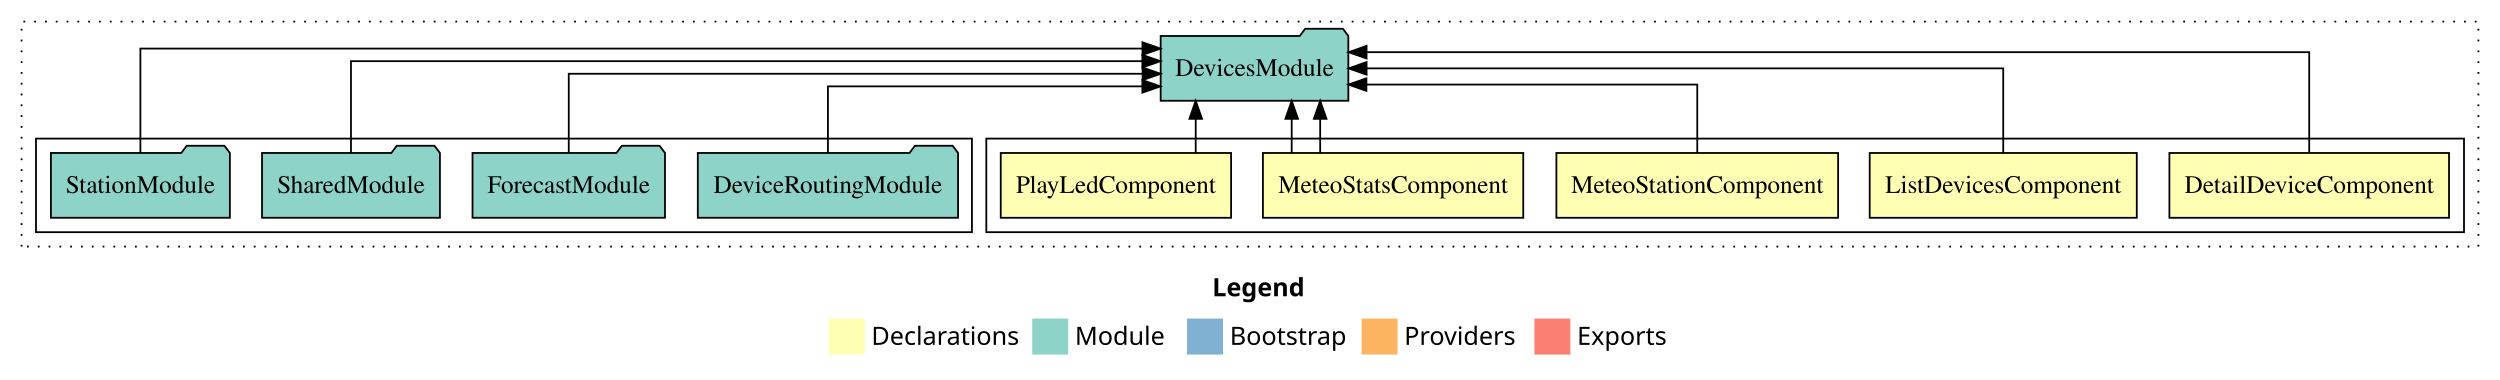
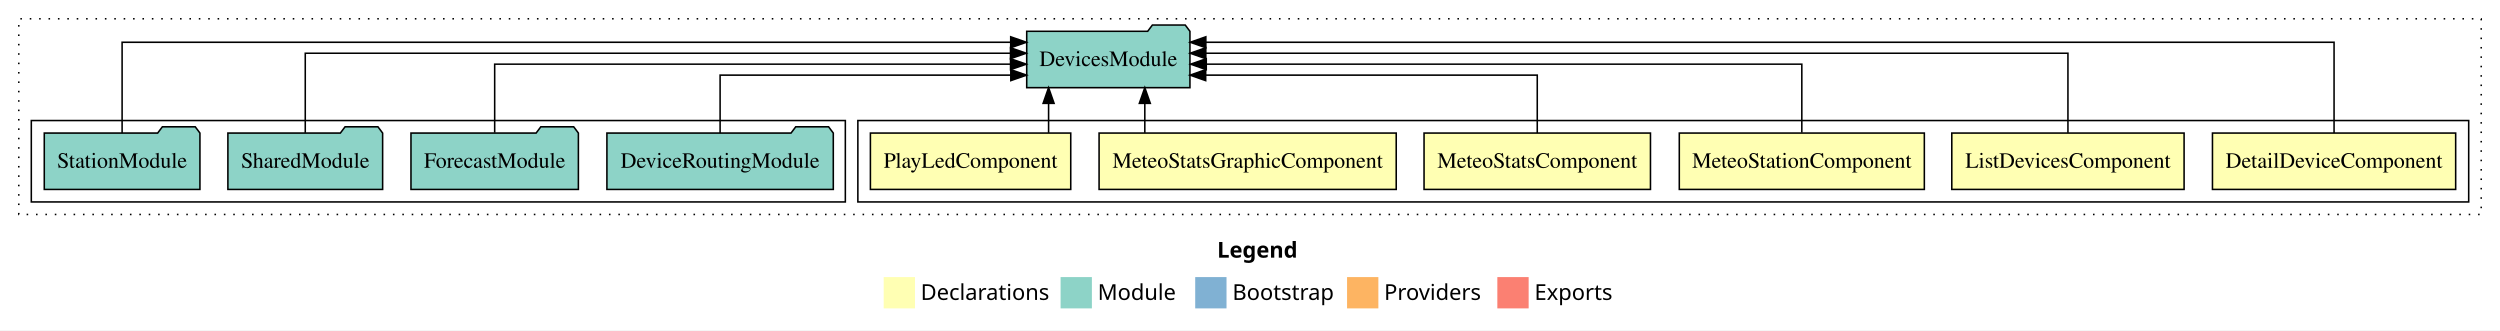
- <svg xmlns="http://www.w3.org/2000/svg" width="1389pt" height="211pt" viewBox="0.00 0.00 1389.00 211.00">
+ <svg xmlns="http://www.w3.org/2000/svg" width="1597pt" height="211pt" viewBox="0.00 0.00 1597.00 211.00">
  <g id="graph0" class="graph" transform="scale(1 1) rotate(0) translate(4 207)">
-     <polygon fill="#ffffff" stroke="transparent" points="-4,4 -4,-207 1385,-207 1385,4 -4,4" />
-     <text text-anchor="start" x="669.509" y="-42.4" font-family="sans-serif" font-weight="bold" font-size="14.00" fill="#000000">Legend</text>
-     <polygon fill="#ffffb3" stroke="transparent" points="456.5,-10 456.5,-30 476.5,-30 476.5,-10 456.5,-10" />
-     <text text-anchor="start" x="480.129" y="-15.4" font-family="sans-serif" font-size="14.00" fill="#000000">  Declarations</text>
-     <polygon fill="#8dd3c7" stroke="transparent" points="569.5,-10 569.5,-30 589.5,-30 589.5,-10 569.5,-10" />
-     <text text-anchor="start" x="593.225" y="-15.4" font-family="sans-serif" font-size="14.00" fill="#000000">  Module</text>
-     <polygon fill="#80b1d3" stroke="transparent" points="655.5,-10 655.5,-30 675.5,-30 675.5,-10 655.5,-10" />
-     <text text-anchor="start" x="679.281" y="-15.4" font-family="sans-serif" font-size="14.00" fill="#000000">  Bootstrap</text>
-     <polygon fill="#fdb462" stroke="transparent" points="752.5,-10 752.5,-30 772.5,-30 772.5,-10 752.5,-10" />
-     <text text-anchor="start" x="776.173" y="-15.4" font-family="sans-serif" font-size="14.00" fill="#000000">  Providers</text>
-     <polygon fill="#fb8072" stroke="transparent" points="848.5,-10 848.5,-30 868.5,-30 868.5,-10 848.5,-10" />
-     <text text-anchor="start" x="872.226" y="-15.4" font-family="sans-serif" font-size="14.00" fill="#000000">  Exports</text>
+     <polygon fill="#ffffff" stroke="transparent" points="-4,4 -4,-207 1593,-207 1593,4 -4,4" />
+     <text text-anchor="start" x="773.509" y="-42.4" font-family="sans-serif" font-weight="bold" font-size="14.00" fill="#000000">Legend</text>
+     <polygon fill="#ffffb3" stroke="transparent" points="560.5,-10 560.5,-30 580.5,-30 580.5,-10 560.5,-10" />
+     <text text-anchor="start" x="584.129" y="-15.4" font-family="sans-serif" font-size="14.00" fill="#000000">  Declarations</text>
+     <polygon fill="#8dd3c7" stroke="transparent" points="673.5,-10 673.5,-30 693.5,-30 693.5,-10 673.5,-10" />
+     <text text-anchor="start" x="697.225" y="-15.4" font-family="sans-serif" font-size="14.00" fill="#000000">  Module</text>
+     <polygon fill="#80b1d3" stroke="transparent" points="759.5,-10 759.5,-30 779.5,-30 779.5,-10 759.5,-10" />
+     <text text-anchor="start" x="783.281" y="-15.4" font-family="sans-serif" font-size="14.00" fill="#000000">  Bootstrap</text>
+     <polygon fill="#fdb462" stroke="transparent" points="856.5,-10 856.5,-30 876.5,-30 876.5,-10 856.5,-10" />
+     <text text-anchor="start" x="880.173" y="-15.4" font-family="sans-serif" font-size="14.00" fill="#000000">  Providers</text>
+     <polygon fill="#fb8072" stroke="transparent" points="952.5,-10 952.5,-30 972.5,-30 972.5,-10 952.5,-10" />
+     <text text-anchor="start" x="976.226" y="-15.4" font-family="sans-serif" font-size="14.00" fill="#000000">  Exports</text>
    <g id="clust1" class="cluster">
-       <polygon fill="none" stroke="#000000" stroke-dasharray="1,5" points="8,-70 8,-195 1373,-195 1373,-70 8,-70" />
+       <polygon fill="none" stroke="#000000" stroke-dasharray="1,5" points="8,-70 8,-195 1581,-195 1581,-70 8,-70" />
    </g>
    <g id="clust2" class="cluster">
-       <polygon fill="none" stroke="#000000" points="544,-78 544,-130 1365,-130 1365,-78 544,-78" />
+       <polygon fill="none" stroke="#000000" points="544,-78 544,-130 1573,-130 1573,-78 544,-78" />
    </g>
-     <g id="clust8" class="cluster">
+     <g id="clust9" class="cluster">
      <polygon fill="none" stroke="#000000" points="16,-78 16,-130 536,-130 536,-78 16,-78" />
    </g>
    <g id="node1" class="node">
-       <polygon fill="#ffffb3" stroke="#000000" points="1356.681,-122 1201.319,-122 1201.319,-86 1356.681,-86 1356.681,-122" />
-       <text text-anchor="middle" x="1279" y="-99.8" font-family="Times,serif" font-size="14.00" fill="#000000">DetailDeviceComponent</text>
+       <polygon fill="#ffffb3" stroke="#000000" points="1564.681,-122 1409.319,-122 1409.319,-86 1564.681,-86 1564.681,-122" />
+       <text text-anchor="middle" x="1487" y="-99.8" font-family="Times,serif" font-size="14.00" fill="#000000">DetailDeviceComponent</text>
+     </g>
+     <g id="node7" class="node">
+       <polygon fill="#8dd3c7" stroke="#000000" points="756.136,-187 753.136,-191 732.136,-191 729.136,-187 651.864,-187 651.864,-151 756.136,-151 756.136,-187" />
+       <text text-anchor="middle" x="704" y="-164.8" font-family="Times,serif" font-size="14.00" fill="#000000">DevicesModule</text>
+     </g>
+     <g id="edge1" class="edge">
+       <path fill="none" stroke="#000000" d="M1487,-122.011C1487,-144.485 1487,-180 1487,-180 1487,-180 766.286,-180 766.286,-180" />
+       <polygon fill="#000000" stroke="#000000" points="766.286,-176.5 756.286,-180 766.285,-183.5 766.286,-176.5" />
+     </g>
+     <g id="node2" class="node">
+       <polygon fill="#ffffb3" stroke="#000000" points="1391.197,-122 1242.803,-122 1242.803,-86 1391.197,-86 1391.197,-122" />
+       <text text-anchor="middle" x="1317" y="-99.8" font-family="Times,serif" font-size="14.00" fill="#000000">ListDevicesComponent</text>
+     </g>
+     <g id="edge2" class="edge">
+       <path fill="none" stroke="#000000" d="M1317,-122.129C1317,-142.572 1317,-173 1317,-173 1317,-173 766.264,-173 766.264,-173" />
+       <polygon fill="#000000" stroke="#000000" points="766.264,-169.5 756.264,-173 766.264,-176.5 766.264,-169.5" />
+     </g>
+     <g id="node3" class="node">
+       <polygon fill="#ffffb3" stroke="#000000" points="1225.266,-122 1068.734,-122 1068.734,-86 1225.266,-86 1225.266,-122" />
+       <text text-anchor="middle" x="1147" y="-99.8" font-family="Times,serif" font-size="14.00" fill="#000000">MeteoStationComponent</text>
+     </g>
+     <g id="edge3" class="edge">
+       <path fill="none" stroke="#000000" d="M1147,-122.267C1147,-140.555 1147,-166 1147,-166 1147,-166 766.558,-166 766.558,-166" />
+       <polygon fill="#000000" stroke="#000000" points="766.558,-162.5 756.558,-166 766.558,-169.5 766.558,-162.5" />
+     </g>
+     <g id="node4" class="node">
+       <polygon fill="#ffffb3" stroke="#000000" points="1050.32,-122 905.68,-122 905.68,-86 1050.32,-86 1050.32,-122" />
+       <text text-anchor="middle" x="978" y="-99.8" font-family="Times,serif" font-size="14.00" fill="#000000">MeteoStatsComponent</text>
+     </g>
+     <g id="edge4" class="edge">
+       <path fill="none" stroke="#000000" d="M978,-122.009C978,-138.049 978,-159 978,-159 978,-159 766.182,-159 766.182,-159" />
+       <polygon fill="#000000" stroke="#000000" points="766.182,-155.5 756.182,-159 766.182,-162.5 766.182,-155.5" />
+     </g>
+     <g id="node5" class="node">
+       <polygon fill="#ffffb3" stroke="#000000" points="887.907,-122 698.093,-122 698.093,-86 887.907,-86 887.907,-122" />
+       <text text-anchor="middle" x="793" y="-99.8" font-family="Times,serif" font-size="14.00" fill="#000000">MeteoStatsGraphicComponent</text>
+     </g>
+     <g id="edge5" class="edge">
+       <path fill="none" stroke="#000000" d="M727.307,-122.106C727.307,-122.106 727.307,-140.991 727.307,-140.991" />
+       <polygon fill="#000000" stroke="#000000" points="723.807,-140.991 727.307,-150.991 730.807,-140.991 723.807,-140.991" />
    </g>
    <g id="node6" class="node">
-       <polygon fill="#8dd3c7" stroke="#000000" points="745.136,-187 742.136,-191 721.136,-191 718.136,-187 640.864,-187 640.864,-151 745.136,-151 745.136,-187" />
-       <text text-anchor="middle" x="693" y="-164.8" font-family="Times,serif" font-size="14.00" fill="#000000">DevicesModule</text>
-     </g>
-     <g id="edge1" class="edge">
-       <path fill="none" stroke="#000000" d="M1279,-122.292C1279,-144.206 1279,-178 1279,-178 1279,-178 755.261,-178 755.261,-178" />
-       <polygon fill="#000000" stroke="#000000" points="755.261,-174.5 745.261,-178 755.261,-181.5 755.261,-174.5" />
-     </g>
-     <g id="node2" class="node">
-       <polygon fill="#ffffb3" stroke="#000000" points="1183.197,-122 1034.803,-122 1034.803,-86 1183.197,-86 1183.197,-122" />
-       <text text-anchor="middle" x="1109" y="-99.8" font-family="Times,serif" font-size="14.00" fill="#000000">ListDevicesComponent</text>
-     </g>
-     <g id="edge2" class="edge">
-       <path fill="none" stroke="#000000" d="M1109,-122.106C1109,-141.339 1109,-169 1109,-169 1109,-169 755.265,-169 755.265,-169" />
-       <polygon fill="#000000" stroke="#000000" points="755.265,-165.5 745.265,-169 755.265,-172.5 755.265,-165.5" />
-     </g>
-     <g id="node3" class="node">
-       <polygon fill="#ffffb3" stroke="#000000" points="1017.266,-122 860.734,-122 860.734,-86 1017.266,-86 1017.266,-122" />
-       <text text-anchor="middle" x="939" y="-99.8" font-family="Times,serif" font-size="14.00" fill="#000000">MeteoStationComponent</text>
-     </g>
-     <g id="edge3" class="edge">
-       <path fill="none" stroke="#000000" d="M939,-122.027C939,-138.398 939,-160 939,-160 939,-160 755.17,-160 755.17,-160" />
-       <polygon fill="#000000" stroke="#000000" points="755.17,-156.5 745.17,-160 755.17,-163.5 755.17,-156.5" />
-     </g>
-     <g id="node4" class="node">
-       <polygon fill="#ffffb3" stroke="#000000" points="842.32,-122 697.68,-122 697.68,-86 842.32,-86 842.32,-122" />
-       <text text-anchor="middle" x="770" y="-99.8" font-family="Times,serif" font-size="14.00" fill="#000000">MeteoStatsComponent</text>
-     </g>
-     <g id="edge4" class="edge">
-       <path fill="none" stroke="#000000" d="M729.492,-122.106C729.492,-122.106 729.492,-140.991 729.492,-140.991" />
-       <polygon fill="#000000" stroke="#000000" points="725.992,-140.991 729.492,-150.991 732.992,-140.991 725.992,-140.991" />
-     </g>
-     <g id="edge5" class="edge">
-       <path fill="none" stroke="#000000" d="M713.666,-122.106C713.666,-122.106 713.666,-140.991 713.666,-140.991" />
-       <polygon fill="#000000" stroke="#000000" points="710.166,-140.991 713.666,-150.991 717.166,-140.991 710.166,-140.991" />
-     </g>
-     <g id="node5" class="node">
      <polygon fill="#ffffb3" stroke="#000000" points="679.987,-122 552.013,-122 552.013,-86 679.987,-86 679.987,-122" />
      <text text-anchor="middle" x="616" y="-99.8" font-family="Times,serif" font-size="14.00" fill="#000000">PlayLedComponent</text>
    </g>
    <g id="edge6" class="edge">
-       <path fill="none" stroke="#000000" d="M660.338,-122.106C660.338,-122.106 660.338,-140.991 660.338,-140.991" />
-       <polygon fill="#000000" stroke="#000000" points="656.838,-140.991 660.338,-150.991 663.838,-140.991 656.838,-140.991" />
+       <path fill="none" stroke="#000000" d="M665.838,-122.106C665.838,-122.106 665.838,-140.991 665.838,-140.991" />
+       <polygon fill="#000000" stroke="#000000" points="662.338,-140.991 665.838,-150.991 669.338,-140.991 662.338,-140.991" />
    </g>
-     <g id="node7" class="node">
+     <g id="node8" class="node">
      <polygon fill="#8dd3c7" stroke="#000000" points="528.309,-122 525.309,-126 504.309,-126 501.309,-122 383.691,-122 383.691,-86 528.309,-86 528.309,-122" />
      <text text-anchor="middle" x="456" y="-99.8" font-family="Times,serif" font-size="14.00" fill="#000000">DeviceRoutingModule</text>
    </g>
    <g id="edge7" class="edge">
-       <path fill="none" stroke="#000000" d="M456,-122.009C456,-138.049 456,-159 456,-159 456,-159 630.696,-159 630.696,-159" />
-       <polygon fill="#000000" stroke="#000000" points="630.696,-162.5 640.696,-159 630.696,-155.5 630.696,-162.5" />
+       <path fill="none" stroke="#000000" d="M456,-122.009C456,-138.049 456,-159 456,-159 456,-159 641.709,-159 641.709,-159" />
+       <polygon fill="#000000" stroke="#000000" points="641.709,-162.5 651.709,-159 641.709,-155.5 641.709,-162.5" />
    </g>
-     <g id="node8" class="node">
+     <g id="node9" class="node">
      <polygon fill="#8dd3c7" stroke="#000000" points="365.472,-122 362.472,-126 341.472,-126 338.472,-122 258.528,-122 258.528,-86 365.472,-86 365.472,-122" />
      <text text-anchor="middle" x="312" y="-99.8" font-family="Times,serif" font-size="14.00" fill="#000000">ForecastModule</text>
    </g>
    <g id="edge8" class="edge">
-       <path fill="none" stroke="#000000" d="M312,-122.267C312,-140.555 312,-166 312,-166 312,-166 630.822,-166 630.822,-166" />
-       <polygon fill="#000000" stroke="#000000" points="630.822,-169.5 640.822,-166 630.822,-162.5 630.822,-169.5" />
+       <path fill="none" stroke="#000000" d="M312,-122.267C312,-140.555 312,-166 312,-166 312,-166 641.54,-166 641.54,-166" />
+       <polygon fill="#000000" stroke="#000000" points="641.54,-169.5 651.54,-166 641.54,-162.5 641.54,-169.5" />
    </g>
-     <g id="node9" class="node">
+     <g id="node10" class="node">
      <polygon fill="#8dd3c7" stroke="#000000" points="240.423,-122 237.423,-126 216.423,-126 213.423,-122 141.577,-122 141.577,-86 240.423,-86 240.423,-122" />
      <text text-anchor="middle" x="191" y="-99.8" font-family="Times,serif" font-size="14.00" fill="#000000">SharedModule</text>
    </g>
    <g id="edge9" class="edge">
-       <path fill="none" stroke="#000000" d="M191,-122.129C191,-142.572 191,-173 191,-173 191,-173 630.698,-173 630.698,-173" />
-       <polygon fill="#000000" stroke="#000000" points="630.698,-176.5 640.698,-173 630.698,-169.5 630.698,-176.5" />
+       <path fill="none" stroke="#000000" d="M191,-122.129C191,-142.572 191,-173 191,-173 191,-173 641.511,-173 641.511,-173" />
+       <polygon fill="#000000" stroke="#000000" points="641.511,-176.5 651.511,-173 641.511,-169.5 641.511,-176.5" />
    </g>
-     <g id="node10" class="node">
+     <g id="node11" class="node">
      <polygon fill="#8dd3c7" stroke="#000000" points="123.719,-122 120.719,-126 99.719,-126 96.719,-122 24.281,-122 24.281,-86 123.719,-86 123.719,-122" />
      <text text-anchor="middle" x="74" y="-99.8" font-family="Times,serif" font-size="14.00" fill="#000000">StationModule</text>
    </g>
    <g id="edge10" class="edge">
-       <path fill="none" stroke="#000000" d="M74,-122.011C74,-144.485 74,-180 74,-180 74,-180 630.758,-180 630.758,-180" />
-       <polygon fill="#000000" stroke="#000000" points="630.758,-183.5 640.758,-180 630.758,-176.5 630.758,-183.5" />
+       <path fill="none" stroke="#000000" d="M74,-122.011C74,-144.485 74,-180 74,-180 74,-180 641.64,-180 641.64,-180" />
+       <polygon fill="#000000" stroke="#000000" points="641.64,-183.5 651.64,-180 641.64,-176.5 641.64,-183.5" />
    </g>
  </g>
</svg>
